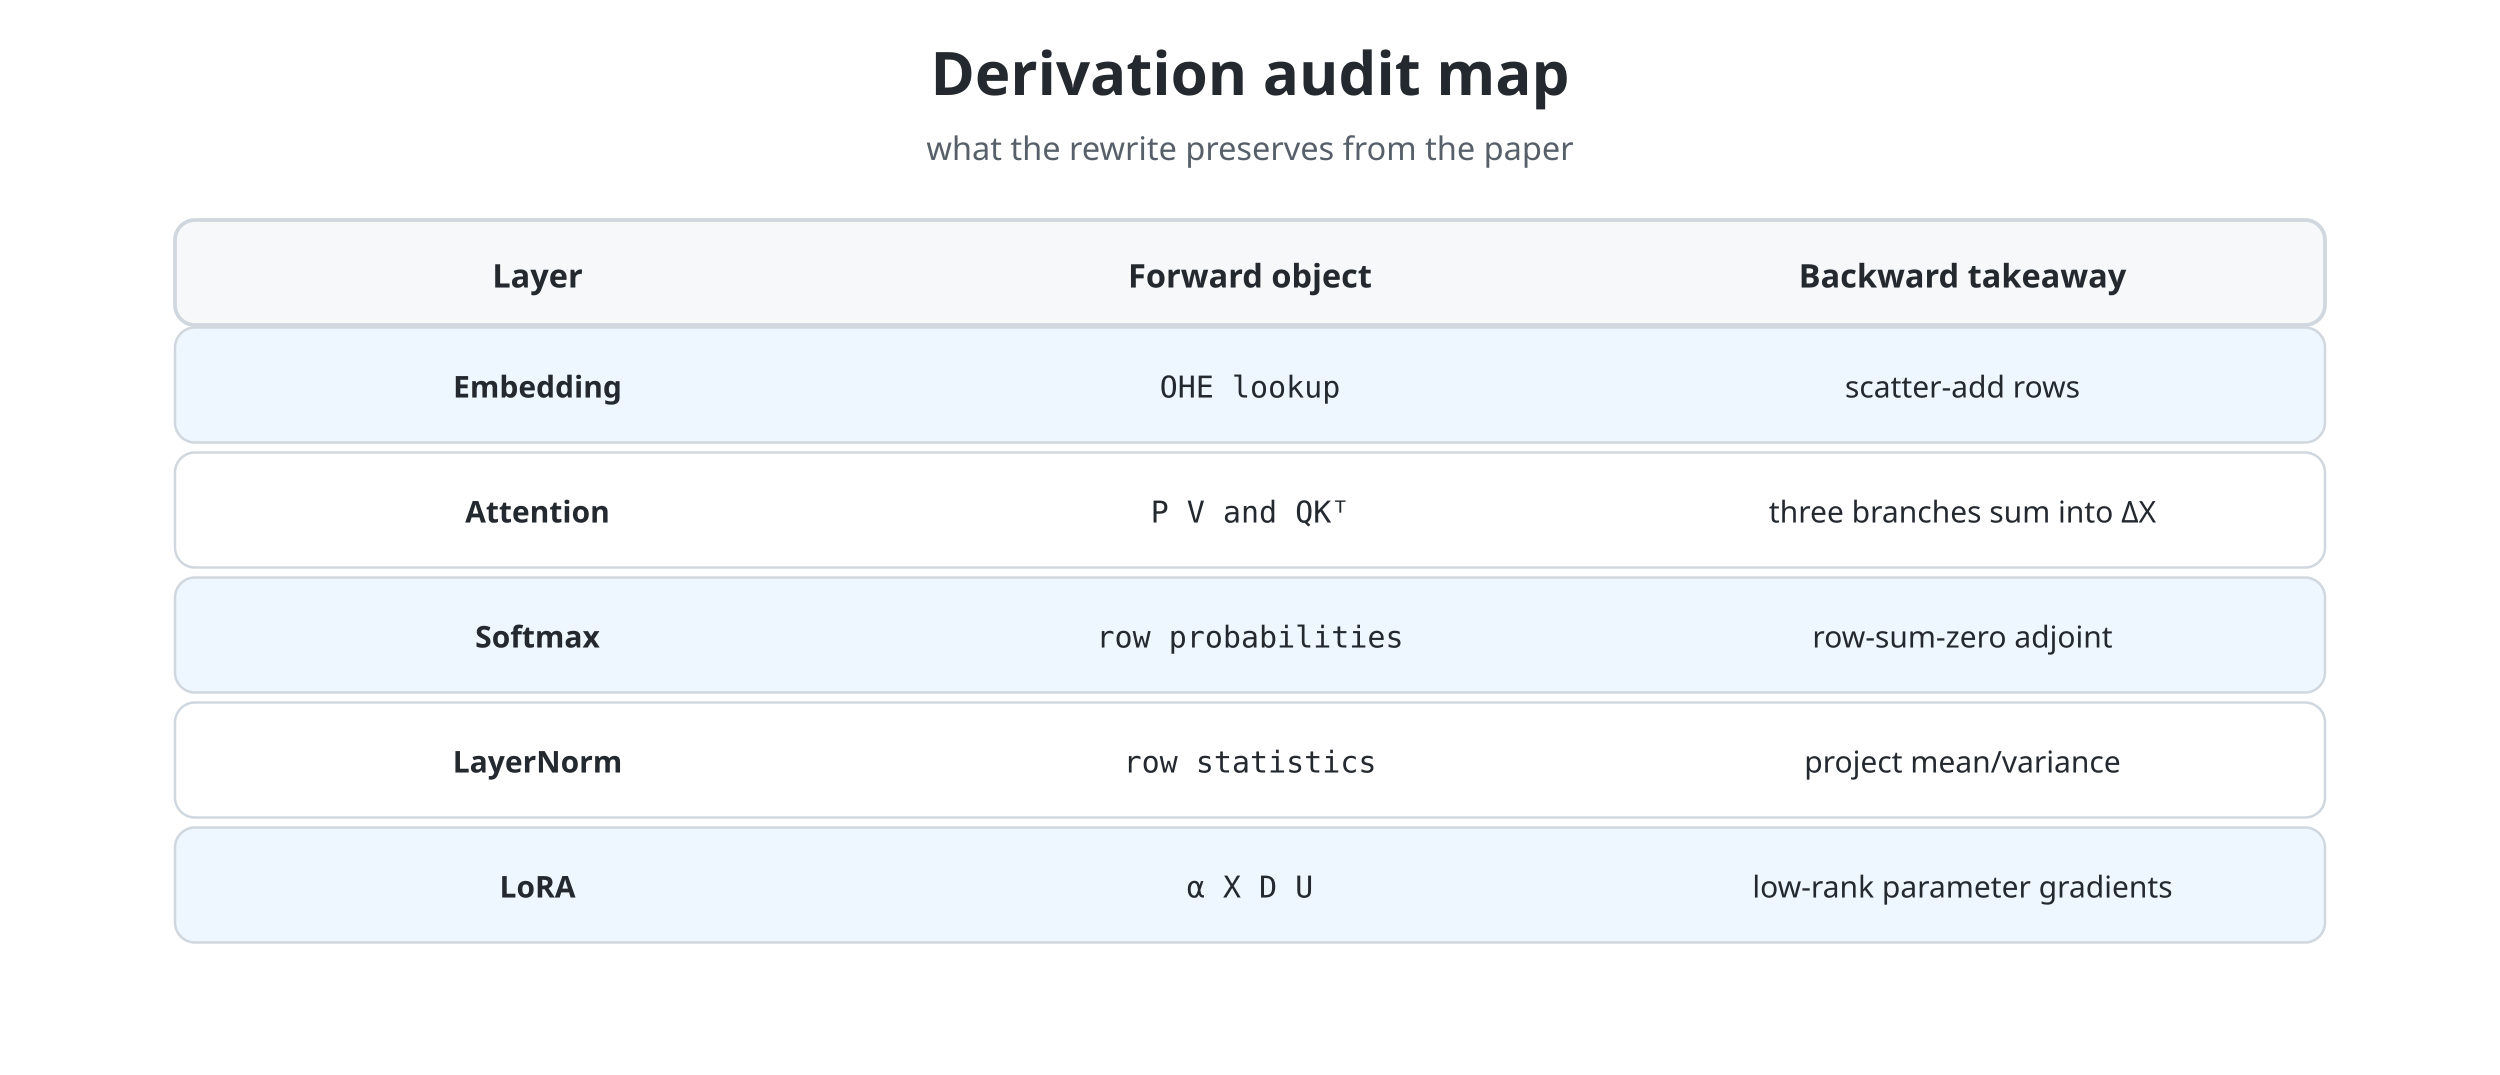
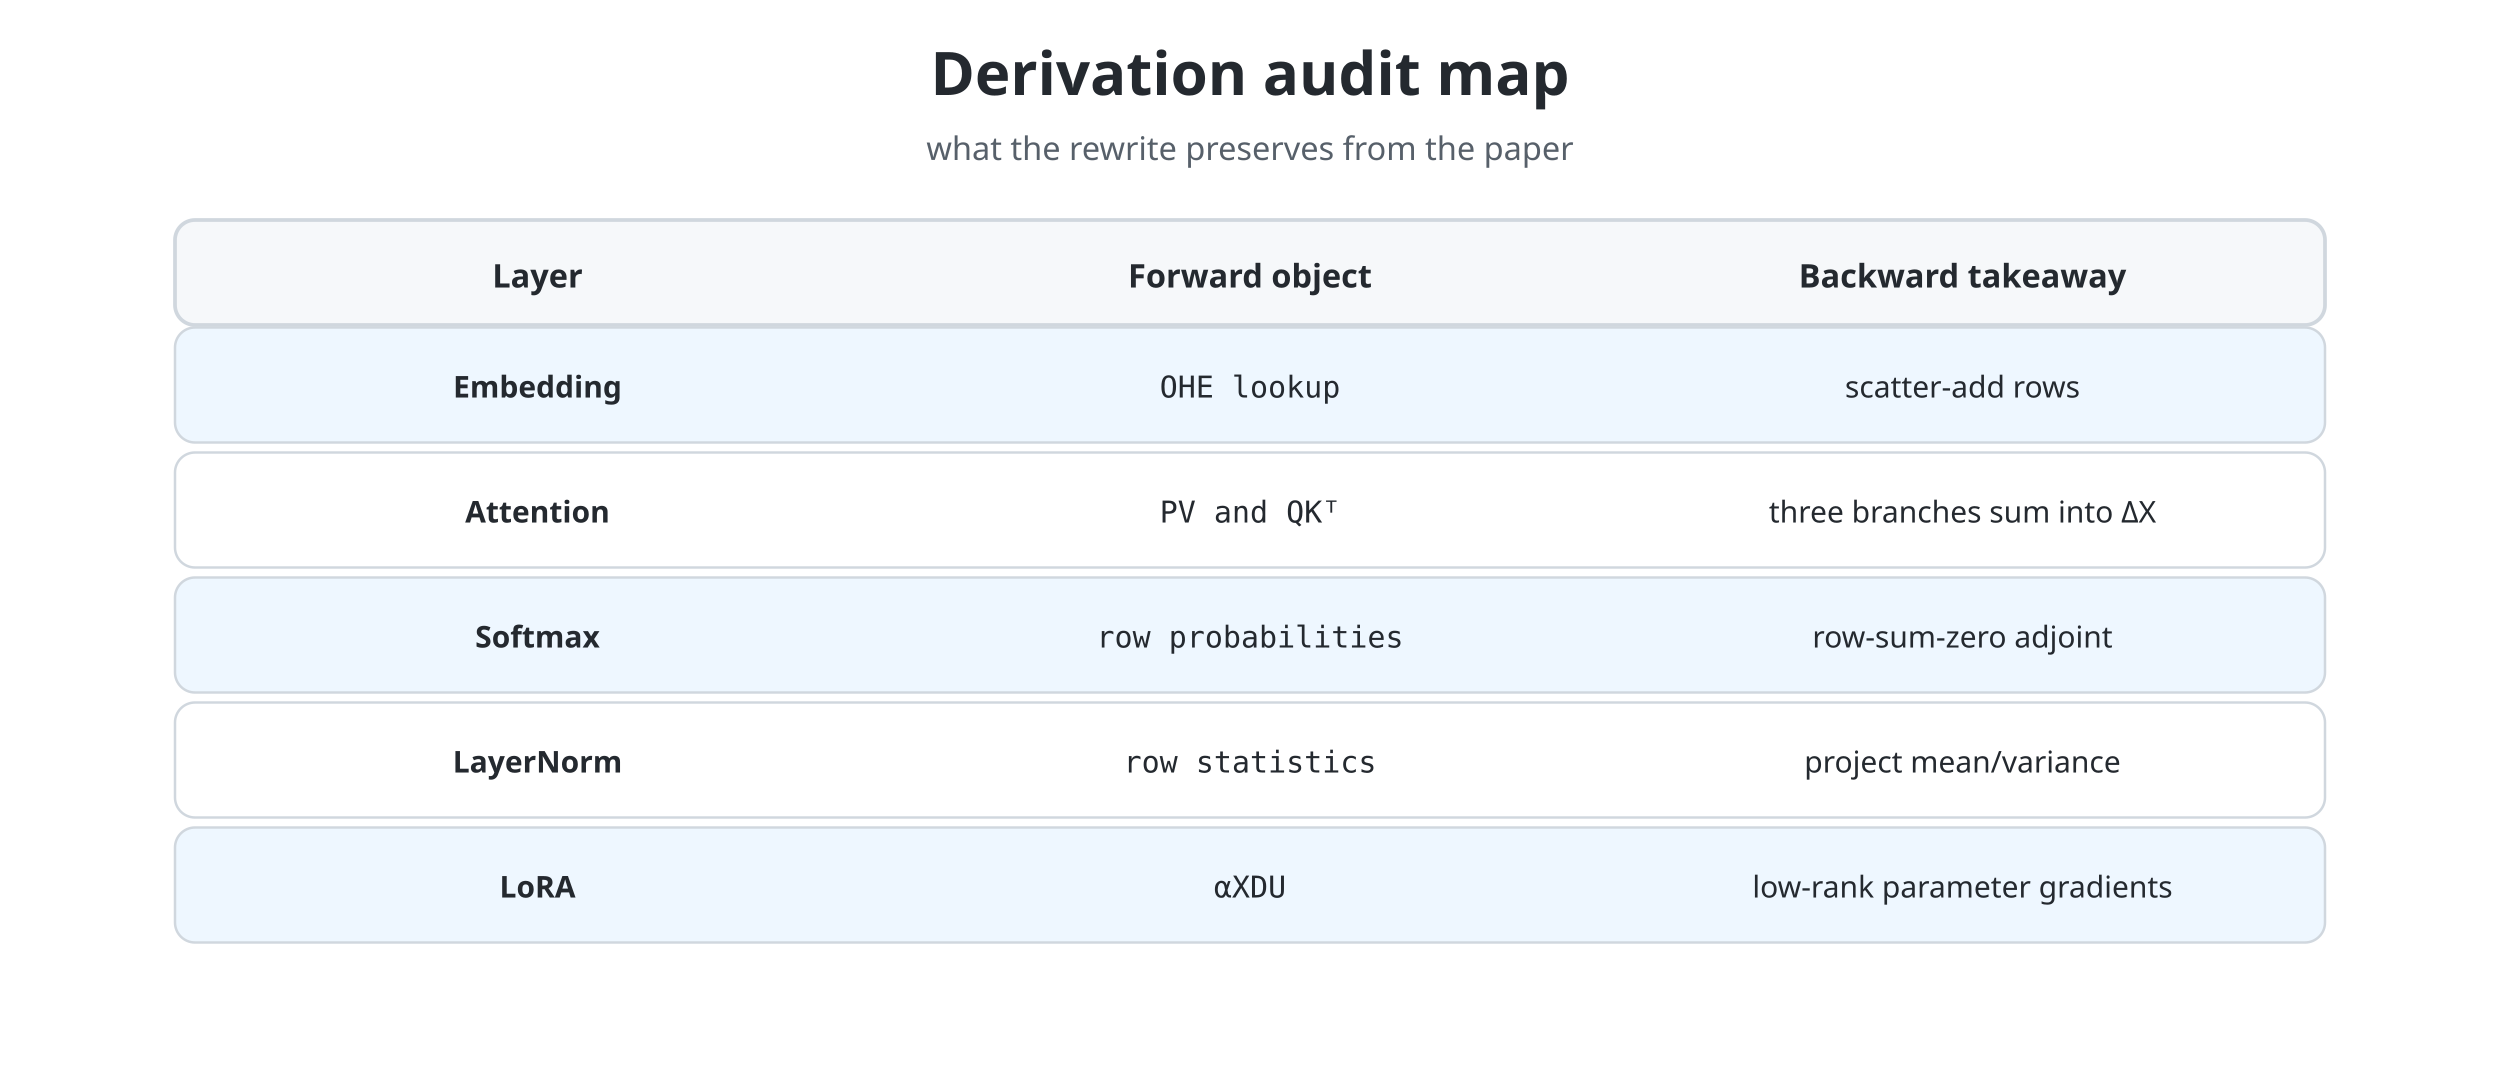
<svg xmlns="http://www.w3.org/2000/svg" viewBox="0 0 1000 430">
  <defs>
    <marker id="arrow" viewBox="0 0 10 10" refX="9" refY="5" markerWidth="7" markerHeight="7" orient="auto-start-reverse">
      <path d="M 0 0 L 10 5 L 0 10 z" fill="#24292f" />
    </marker>
  </defs>
  <rect x="0" y="0" width="1000" height="430" fill="#ffffff" />
  <text x="500" y="38" text-anchor="middle" font-family="sans-serif" font-size="24" font-weight="700" fill="#24292f">Derivation audit map</text>
  <text x="500" y="64" text-anchor="middle" font-family="sans-serif" font-size="13" font-weight="400" fill="#57606a">what the rewrite preserves from the paper</text>
  <rect x="70" y="88" width="860" height="42" rx="8" fill="#f6f8fa" stroke="#d0d7de" stroke-width="1.5" />
  <text x="215" y="115" text-anchor="middle" font-family="sans-serif" font-size="13" font-weight="700" fill="#24292f">Layer</text>
  <text x="500" y="115" text-anchor="middle" font-family="sans-serif" font-size="13" font-weight="700" fill="#24292f">Forward object</text>
  <text x="785" y="115" text-anchor="middle" font-family="sans-serif" font-size="13" font-weight="700" fill="#24292f">Backward takeaway</text>
  <rect x="70" y="131" width="860" height="46" rx="8" fill="#eef7ff" stroke="#d0d7de" stroke-width="1" />
  <text x="215" y="159" text-anchor="middle" font-family="sans-serif" font-size="12" font-weight="700" fill="#24292f">Embedding</text>
  <text x="500" y="159" text-anchor="middle" font-family="monospace" font-size="12" font-weight="500" fill="#24292f">OHE lookup</text>
  <text x="785" y="159" text-anchor="middle" font-family="sans-serif" font-size="12" font-weight="500" fill="#24292f">scatter-add rows</text>
  <rect x="70" y="181" width="860" height="46" rx="8" fill="#ffffff" stroke="#d0d7de" stroke-width="1" />
  <text x="215" y="209" text-anchor="middle" font-family="sans-serif" font-size="12" font-weight="700" fill="#24292f">Attention</text>
-   <text x="500" y="209" text-anchor="middle" font-family="monospace" font-size="12" font-weight="500" fill="#24292f">P V and QKᵀ</text>
+   <text x="500" y="209" text-anchor="middle" font-family="monospace" font-size="12" font-weight="500" fill="#24292f">PV and QKᵀ</text>
  <text x="785" y="209" text-anchor="middle" font-family="sans-serif" font-size="12" font-weight="500" fill="#24292f">three branches sum into ΔX</text>
  <rect x="70" y="231" width="860" height="46" rx="8" fill="#eef7ff" stroke="#d0d7de" stroke-width="1" />
  <text x="215" y="259" text-anchor="middle" font-family="sans-serif" font-size="12" font-weight="700" fill="#24292f">Softmax</text>
  <text x="500" y="259" text-anchor="middle" font-family="monospace" font-size="12" font-weight="500" fill="#24292f">row probabilities</text>
  <text x="785" y="259" text-anchor="middle" font-family="sans-serif" font-size="12" font-weight="500" fill="#24292f">row-sum-zero adjoint</text>
  <rect x="70" y="281" width="860" height="46" rx="8" fill="#ffffff" stroke="#d0d7de" stroke-width="1" />
  <text x="215" y="309" text-anchor="middle" font-family="sans-serif" font-size="12" font-weight="700" fill="#24292f">LayerNorm</text>
  <text x="500" y="309" text-anchor="middle" font-family="monospace" font-size="12" font-weight="500" fill="#24292f">row statistics</text>
  <text x="785" y="309" text-anchor="middle" font-family="sans-serif" font-size="12" font-weight="500" fill="#24292f">project mean/variance</text>
  <rect x="70" y="331" width="860" height="46" rx="8" fill="#eef7ff" stroke="#d0d7de" stroke-width="1" />
  <text x="215" y="359" text-anchor="middle" font-family="sans-serif" font-size="12" font-weight="700" fill="#24292f">LoRA</text>
-   <text x="500" y="359" text-anchor="middle" font-family="monospace" font-size="12" font-weight="500" fill="#24292f">α X D U</text>
+   <text x="500" y="359" text-anchor="middle" font-family="monospace" font-size="12" font-weight="500" fill="#24292f">αXDU</text>
  <text x="785" y="359" text-anchor="middle" font-family="sans-serif" font-size="12" font-weight="500" fill="#24292f">low-rank parameter gradients</text>
</svg>
